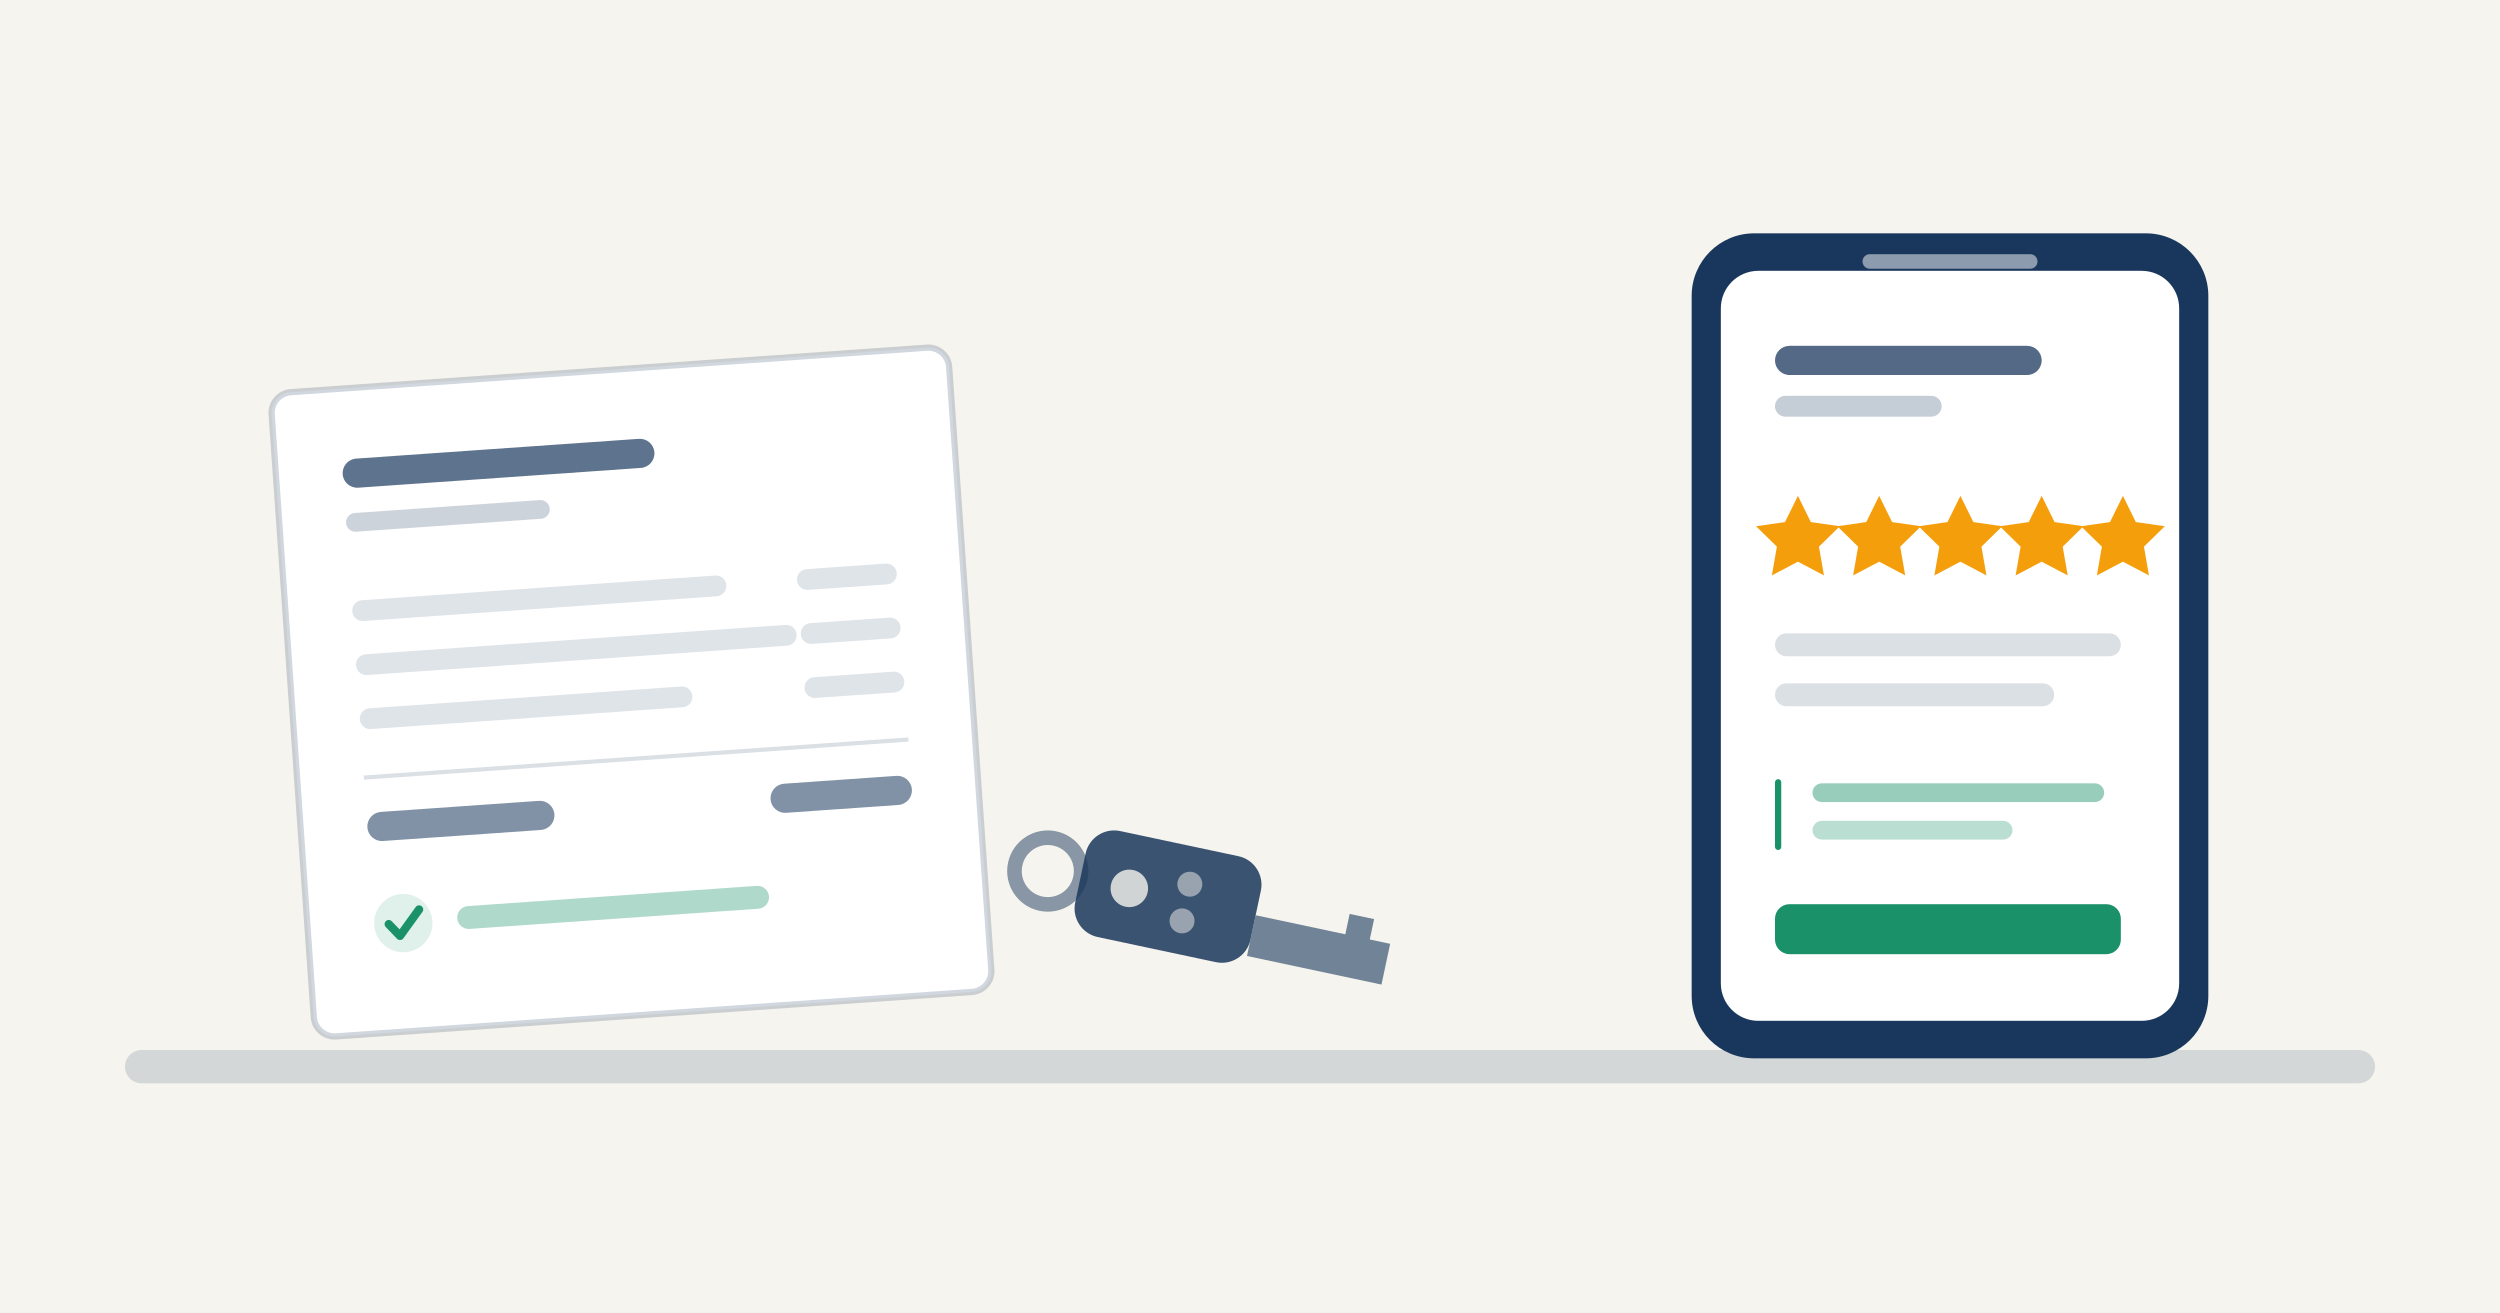
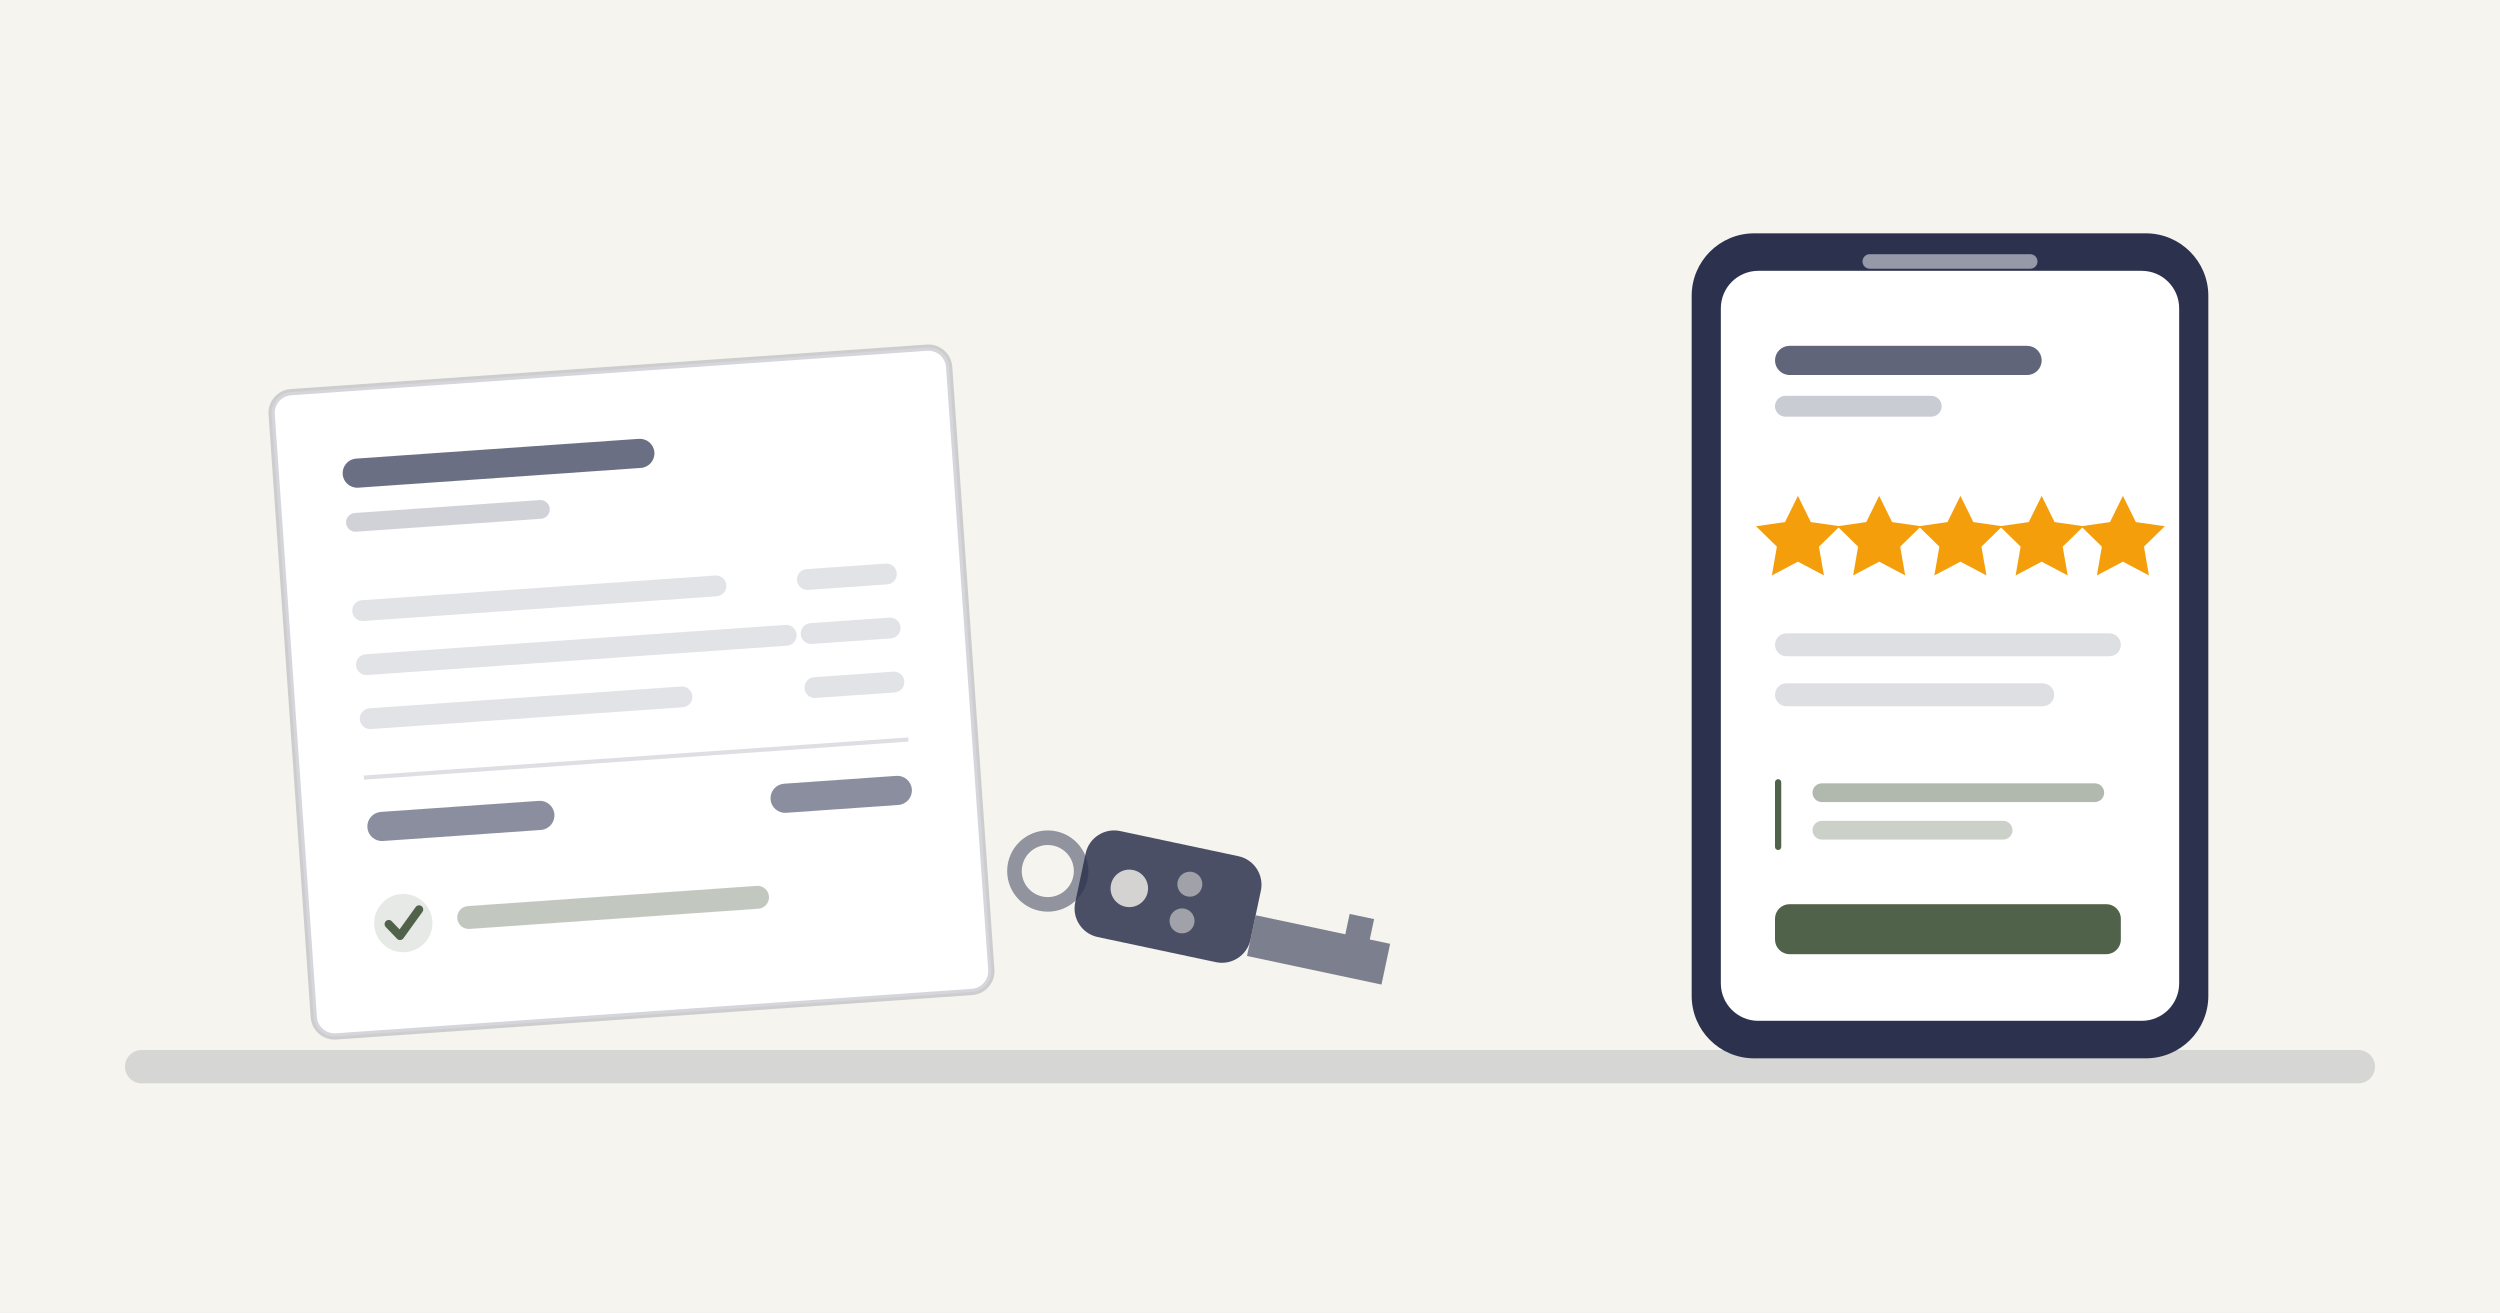
<svg xmlns="http://www.w3.org/2000/svg" viewBox="0 0 1200 630" width="1200" height="630" role="img" aria-label="Bilnøgler og en faktura på en værkstedsskranke ved siden af en telefon, der viser en anmeldelse med stjerner">
  <rect width="1200" height="630" fill="#f6f4ee" />
-   <rect x="60" y="504" width="1080" height="16" rx="8" fill="#19375c" opacity="0.16" />
+   <rect x="60" y="504" width="1080" height="16" rx="8" fill="#2c324e" opacity="0.16" />
  <g transform="rotate(-4 320 330)">
    <rect x="140" y="176" width="326" height="310" rx="10" fill="#ffffff" />
-     <rect x="140" y="176" width="326" height="310" rx="10" fill="none" stroke="#19375c" stroke-width="3" opacity="0.2" />
-     <rect x="172" y="210" width="150" height="14" rx="7" fill="#19375c" opacity="0.7" />
-     <rect x="172" y="236" width="98" height="9" rx="4.5" fill="#19375c" opacity="0.22" />
-     <g fill="#19375c" opacity="0.14">
+     <rect x="140" y="176" width="326" height="310" rx="10" fill="none" stroke="#2c324e" stroke-width="3" opacity="0.2" />
+     <rect x="172" y="210" width="150" height="14" rx="7" fill="#2c324e" opacity="0.7" />
+     <rect x="172" y="236" width="98" height="9" rx="4.5" fill="#2c324e" opacity="0.22" />
+     <g fill="#2c324e" opacity="0.14">
      <rect x="172" y="278" width="180" height="10" rx="5" />
      <rect x="386" y="278" width="48" height="10" rx="5" />
      <rect x="172" y="304" width="212" height="10" rx="5" />
      <rect x="386" y="304" width="48" height="10" rx="5" />
      <rect x="172" y="330" width="160" height="10" rx="5" />
      <rect x="386" y="330" width="48" height="10" rx="5" />
    </g>
-     <rect x="172" y="362" width="262" height="2" fill="#19375c" opacity="0.16" />
-     <rect x="172" y="380" width="90" height="14" rx="7" fill="#19375c" opacity="0.55" />
-     <rect x="366" y="380" width="68" height="14" rx="7" fill="#19375c" opacity="0.55" />
+     <rect x="172" y="362" width="262" height="2" fill="#2c324e" opacity="0.16" />
+     <rect x="172" y="380" width="90" height="14" rx="7" fill="#2c324e" opacity="0.55" />
+     <rect x="366" y="380" width="68" height="14" rx="7" fill="#2c324e" opacity="0.55" />
    <g transform="translate(172 420)">
-       <circle cx="14" cy="14" r="14" fill="#1b916a" opacity="0.14" />
-       <path d="M7 14 l5 6 10 -12" fill="none" stroke="#1b916a" stroke-width="4" stroke-linecap="round" stroke-linejoin="round" />
-       <rect x="40" y="8" width="150" height="11" rx="5.5" fill="#1b916a" opacity="0.35" />
+       <circle cx="14" cy="14" r="14" fill="#51624a" opacity="0.14" />
+       <path d="M7 14 l5 6 10 -12" fill="none" stroke="#51624a" stroke-width="4" stroke-linecap="round" stroke-linejoin="round" />
+       <rect x="40" y="8" width="150" height="11" rx="5.5" fill="#51624a" opacity="0.35" />
    </g>
  </g>
  <g transform="translate(524 396) rotate(12)">
-     <rect x="0" y="0" width="86" height="52" rx="14" fill="#19375c" opacity="0.85" />
+     <rect x="0" y="0" width="86" height="52" rx="14" fill="#2c324e" opacity="0.85" />
    <circle cx="24" cy="26" r="9" fill="#f6f4ee" opacity="0.8" />
    <circle cx="52" cy="18" r="6" fill="#f6f4ee" opacity="0.5" />
    <circle cx="52" cy="36" r="6" fill="#f6f4ee" opacity="0.5" />
-     <path d="M86 26 h44 l0 -10 h12 v10 h10 v20 h-66 z" fill="#19375c" opacity="0.6" />
-     <circle cx="-16" cy="26" r="16" fill="none" stroke="#19375c" stroke-width="7" opacity="0.5" />
+     <path d="M86 26 h44 l0 -10 h12 v10 h10 v20 h-66 z" fill="#2c324e" opacity="0.6" />
+     <circle cx="-16" cy="26" r="16" fill="none" stroke="#2c324e" stroke-width="7" opacity="0.5" />
  </g>
  <g>
-     <rect x="812" y="112" width="248" height="396" rx="30" fill="#19375c" />
+     <rect x="812" y="112" width="248" height="396" rx="30" fill="#2c324e" />
    <rect x="826" y="130" width="220" height="360" rx="18" fill="#ffffff" />
    <rect x="894" y="122" width="84" height="7" rx="3.5" fill="#ffffff" opacity="0.5" />
-     <rect x="852" y="166" width="128" height="14" rx="7" fill="#19375c" opacity="0.75" />
-     <rect x="852" y="190" width="80" height="10" rx="5" fill="#19375c" opacity="0.25" />
+     <rect x="852" y="166" width="128" height="14" rx="7" fill="#2c324e" opacity="0.75" />
+     <rect x="852" y="190" width="80" height="10" rx="5" fill="#2c324e" opacity="0.25" />
    <g fill="#f59e0b">
      <path d="M863 238 l6.2 12.6 13.9 2 -10 9.8 2.4 13.8 -12.5 -6.6 -12.5 6.6 2.4 -13.8 -10 -9.8 13.9 -2 z" />
      <path d="M902 238 l6.2 12.6 13.9 2 -10 9.8 2.4 13.8 -12.5 -6.6 -12.5 6.6 2.4 -13.8 -10 -9.8 13.9 -2 z" />
      <path d="M941 238 l6.2 12.6 13.9 2 -10 9.8 2.4 13.8 -12.5 -6.6 -12.5 6.6 2.4 -13.8 -10 -9.8 13.9 -2 z" />
      <path d="M980 238 l6.2 12.6 13.9 2 -10 9.8 2.4 13.8 -12.5 -6.6 -12.5 6.6 2.4 -13.8 -10 -9.8 13.9 -2 z" />
      <path d="M1019 238 l6.2 12.6 13.9 2 -10 9.8 2.4 13.8 -12.5 -6.6 -12.5 6.6 2.4 -13.8 -10 -9.8 13.9 -2 z" />
    </g>
-     <rect x="852" y="304" width="166" height="11" rx="5.5" fill="#19375c" opacity="0.16" />
-     <rect x="852" y="328" width="134" height="11" rx="5.5" fill="#19375c" opacity="0.16" />
-     <rect x="852" y="374" width="3" height="34" rx="1.5" fill="#1b916a" />
-     <rect x="870" y="376" width="140" height="9" rx="4.5" fill="#1b916a" opacity="0.45" />
-     <rect x="870" y="394" width="96" height="9" rx="4.5" fill="#1b916a" opacity="0.3" />
-     <rect x="852" y="434" width="166" height="24" rx="7" fill="#1b916a" />
+     <rect x="852" y="304" width="166" height="11" rx="5.5" fill="#2c324e" opacity="0.16" />
+     <rect x="852" y="328" width="134" height="11" rx="5.5" fill="#2c324e" opacity="0.16" />
+     <rect x="852" y="374" width="3" height="34" rx="1.5" fill="#51624a" />
+     <rect x="870" y="376" width="140" height="9" rx="4.5" fill="#51624a" opacity="0.45" />
+     <rect x="870" y="394" width="96" height="9" rx="4.5" fill="#51624a" opacity="0.3" />
+     <rect x="852" y="434" width="166" height="24" rx="7" fill="#51624a" />
  </g>
</svg>
